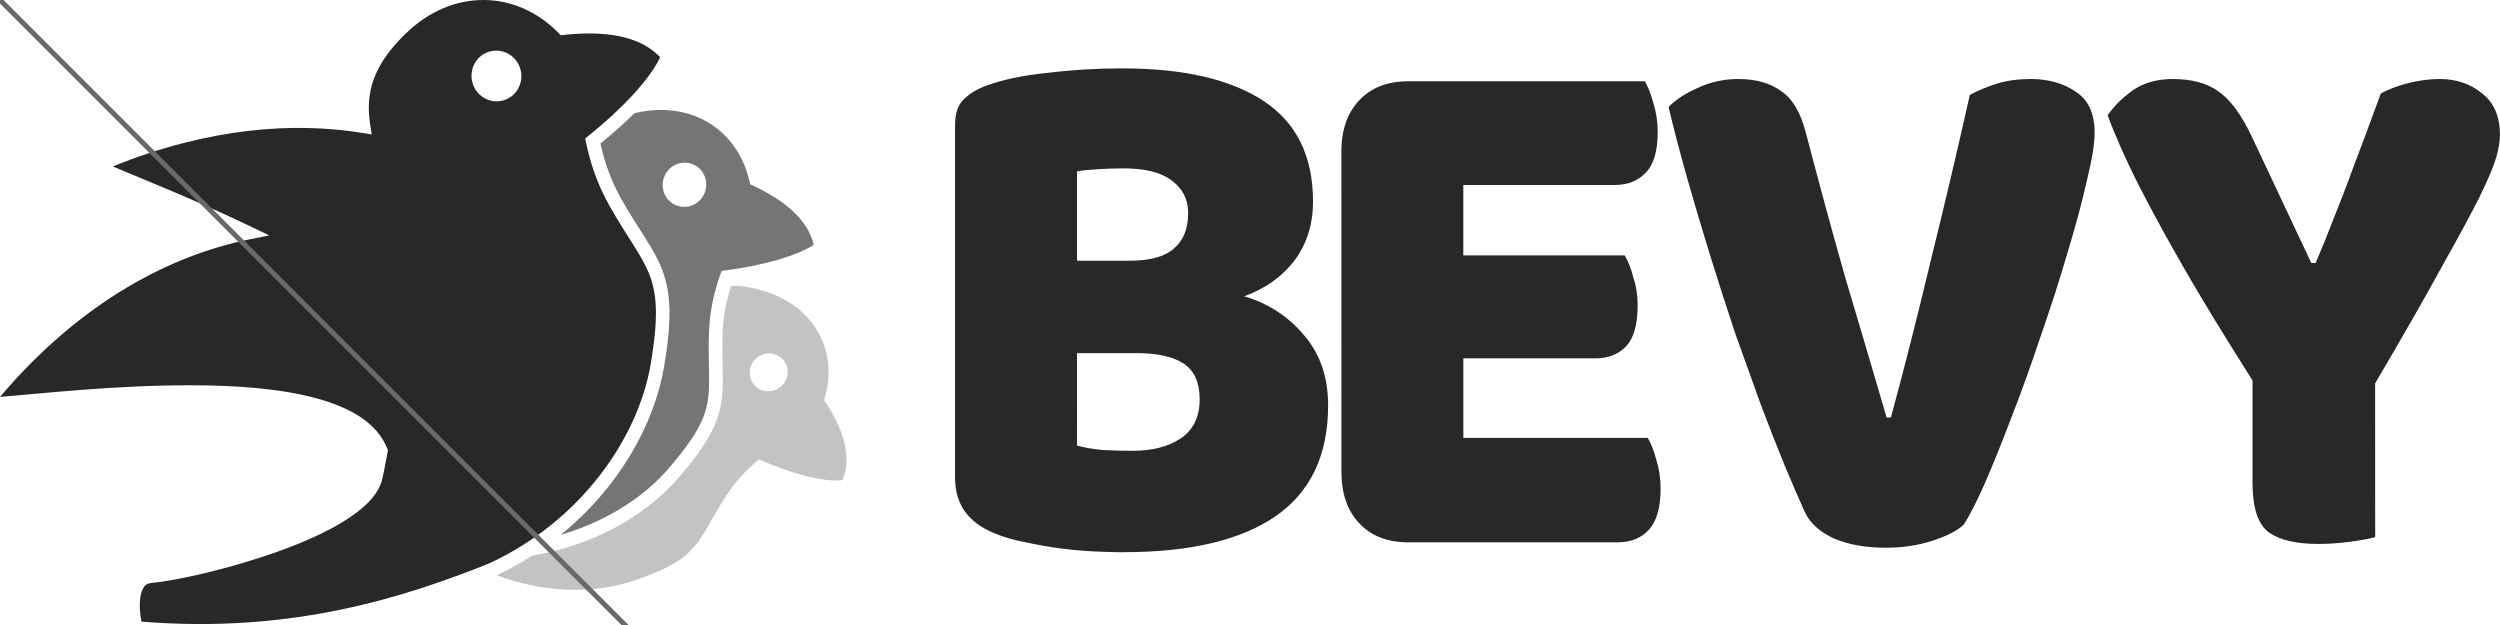
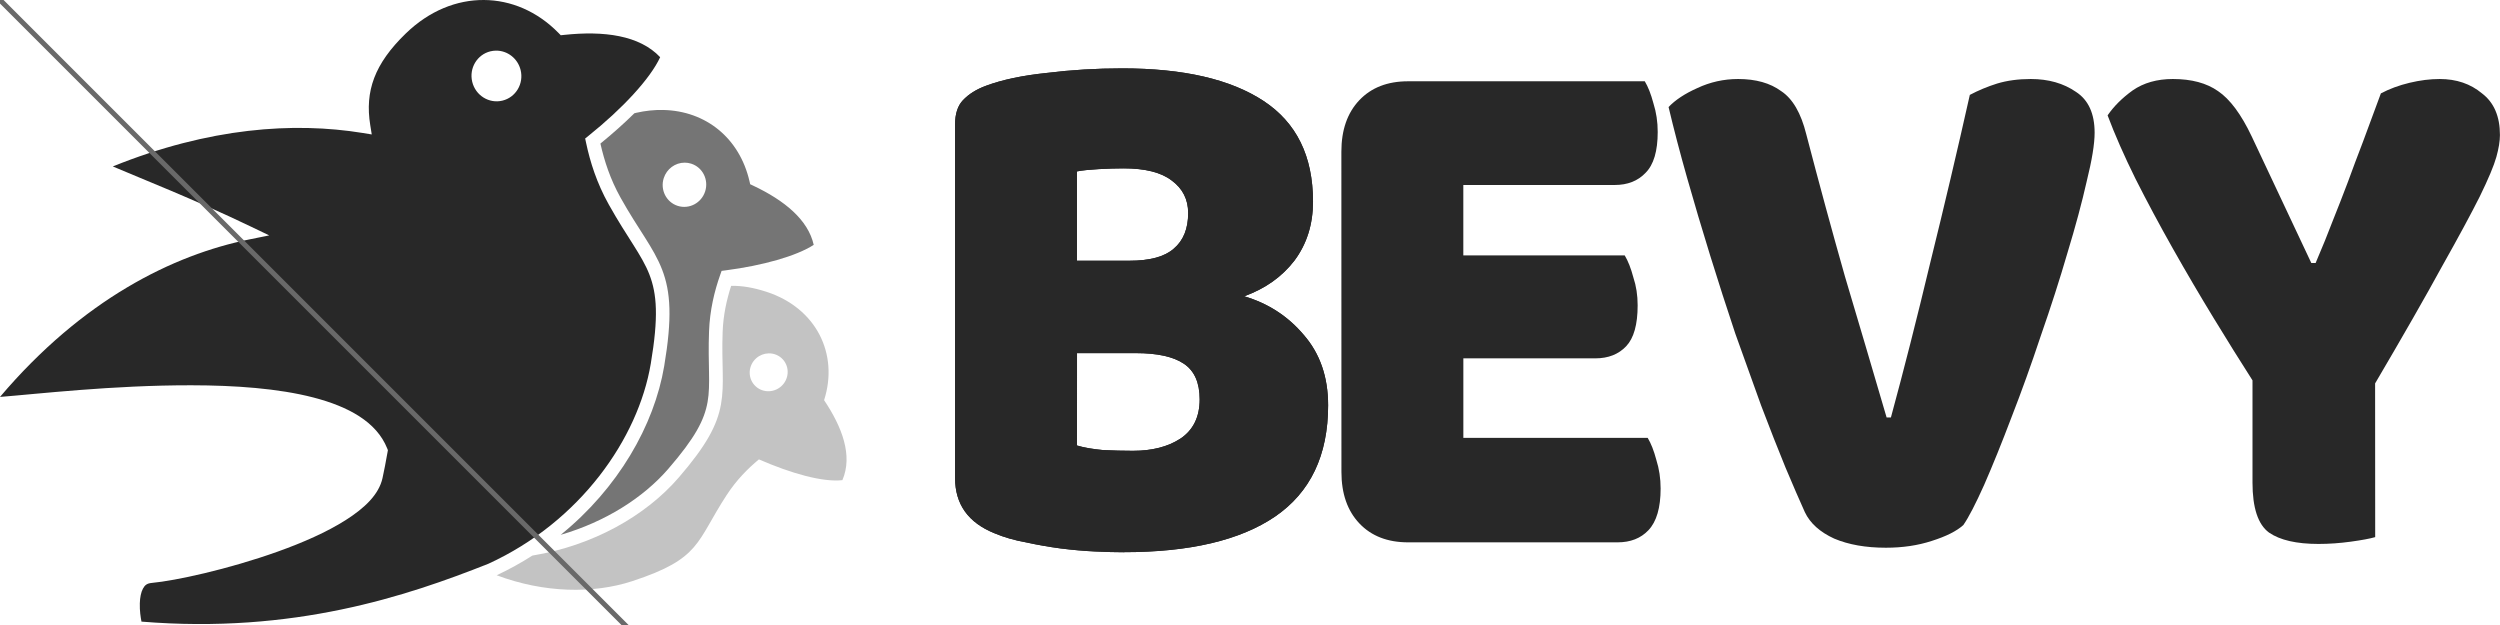
<svg xmlns="http://www.w3.org/2000/svg" id="svg1941" version="1.1" viewBox="0 0 93.706 23.391" height="23.391mm" width="93.706mm">
  <defs id="defs1935" />
  <g transform="translate(-15.83809,-109.1515)" id="layer1">
    <g style="opacity:1;fill:#757575;fill-opacity:1;stroke-width:0.756;stroke-miterlimit:4;stroke-dasharray:none" transform="matrix(0.6386771,0,0,0.6386771,-336.2912,-147.5184)" id="g1911-8-3-9-3">
      <g id="g1121-3-8-8-2-8-7-1-2-8-3-9-6" style="fill:#929292;fill-opacity:1" transform="matrix(-0.4042672,-0.1743825,-0.1743825,0.4042672,678.7761,389.8476)">
        <path transform="matrix(-0.551804,-0.2380231,-0.2380231,0.551804,1946.732,-620.612)" d="m 2246.031,2340.191 v 0 c -0.016,3e-4 -0.031,0 -0.047,0 -0.98,3.067 -1.739,6.4 -1.883,10.195 -0.271,7.126 0.453,11.464 -0.367,16.08 -0.82,4.616 -3.245,9.161 -9.414,16.287 -7.342,8.482 -18.979,15.045 -32.42,17.264 -2.502,1.597 -5.142,3.061 -7.92,4.363 10.462,3.938 21.402,4.153 30.076,1.307 15.279,-5.014 14.096,-8.616 20.943,-19.107 2.157,-3.305 4.647,-5.828 7.148,-7.9 7.125,3.107 14.143,5.101 18.516,4.607 2.351,-5.45 -0.057,-11.771 -4.059,-17.746 3.282,-10.196 -1.699,-20.406 -12.73,-24.016 -2.877,-0.942 -5.463,-1.384 -7.844,-1.338 z m 8.275,14.971 a 4.167,4.245 48.68 0 1 3.197,1.397 4.167,4.245 48.68 0 1 -0.438,5.934 4.167,4.245 48.68 0 1 -5.939,-0.326 4.167,4.245 48.68 0 1 0.438,-5.934 4.167,4.245 48.68 0 1 2.742,-1.07 z m -68.375,45.379 c 0.127,0.075 0.257,0.141 0.385,0.215 0.131,-0.049 0.264,-0.101 0.395,-0.15 -0.26,-0.023 -0.519,-0.039 -0.779,-0.064 z" style="fill:#c3c3c3;fill-opacity:1;stroke:none;stroke-width:0.56px;stroke-linecap:butt;stroke-linejoin:miter;stroke-opacity:1" id="path819-1-94-5-3-1-9-6-4-90-0-8-9-5-8-6-1" />
      </g>
    </g>
    <g style="opacity:1;fill:#282828;fill-opacity:1;stroke:none;stroke-width:0.756;stroke-miterlimit:4;stroke-dasharray:none;stroke-opacity:1" transform="matrix(-0.289957,0.2343288,0.2343288,0.289957,41.47955,36.94942)" id="g1051-1-2-0-8-6-0-8-1-5-6-9-6">
      <g style="opacity:1;fill:#282828;fill-opacity:1" transform="matrix(-0.3525408,0.2849059,0.2849059,0.3525408,477.11,-1021.767)" id="g3029-3">
        <path transform="translate(5.0092774e-5,-757.8763)" d="m 2191.146,2276.783 c -5.973,-0.035 -12.098,2.348 -17.361,7.459 -6.913,6.713 -9.06,12.755 -7.848,20.295 l 0.332,2.068 -2.066,-0.336 c -15.188,-2.461 -33.985,-1.218 -55.371,7.434 6.287,2.695 17.826,7.193 30.631,13.342 l 4.061,1.951 -4.414,0.894 c -16.909,3.427 -36.973,13.328 -55.299,34.934 8.198,-0.637 24.953,-2.609 42.428,-2.582 9.714,0.015 19.287,0.687 27.086,2.709 7.799,2.022 14.026,5.435 16.367,11.285 l 0.16,0.4 -0.076,0.424 c -0.384,2.183 -0.761,4.149 -1.117,5.76 -0.816,3.694 -4.01,6.682 -8.195,9.342 -4.186,2.66 -9.496,4.985 -15.014,6.961 -11.035,3.952 -22.78,6.477 -27.965,6.959 -1.102,0.102 -1.542,0.498 -1.967,1.27 -0.425,0.771 -0.659,1.982 -0.693,3.25 -0.046,1.693 0.181,3.104 0.367,4.062 33.749,2.767 58.847,-5.651 76.959,-12.838 20.351,-9.331 33.213,-27.758 36.006,-44.348 1.75,-10.395 1.375,-15.489 -0.312,-19.828 -1.687,-4.339 -4.922,-8.191 -9.025,-15.549 -2.637,-4.728 -4.108,-9.367 -5.02,-13.688 l -0.193,-0.91 0.727,-0.582 c 7.54,-6.045 13.681,-12.644 15.91,-17.449 -4.574,-4.865 -12.479,-5.893 -21.322,-4.947 l -0.727,0.076 -0.512,-0.521 c -4.713,-4.801 -10.562,-7.261 -16.535,-7.297 z m 2.648,11.232 a 5.629,5.524 76.403 0 1 5.502,4.322 5.629,5.524 76.403 0 1 -4.047,6.769 5.629,5.524 76.403 0 1 -6.693,-4.172 5.629,5.524 76.403 0 1 4.047,-6.769 5.629,5.524 76.403 0 1 1.191,-0.15 z" style="color:#000000;font-style:normal;font-variant:normal;font-weight:normal;font-stretch:normal;font-size:medium;line-height:normal;font-family:sans-serif;font-variant-ligatures:normal;font-variant-position:normal;font-variant-caps:normal;font-variant-numeric:normal;font-variant-alternates:normal;font-variant-east-asian:normal;font-feature-settings:normal;font-variation-settings:normal;text-indent:0;text-align:start;text-decoration:none;text-decoration-line:none;text-decoration-style:solid;text-decoration-color:#000000;letter-spacing:normal;word-spacing:normal;text-transform:none;writing-mode:lr-tb;direction:ltr;text-orientation:mixed;dominant-baseline:auto;baseline-shift:baseline;text-anchor:start;white-space:normal;shape-padding:0;shape-margin:0;inline-size:0;clip-rule:nonzero;display:inline;overflow:visible;visibility:visible;isolation:auto;mix-blend-mode:normal;color-interpolation:sRGB;color-interpolation-filters:linearRGB;solid-color:#000000;solid-opacity:1;vector-effect:none;fill:#282828;fill-opacity:1;fill-rule:nonzero;stroke:none;stroke-width:3.024;stroke-linecap:butt;stroke-linejoin:miter;stroke-miterlimit:4;stroke-dasharray:none;stroke-dashoffset:0;stroke-opacity:1;color-rendering:auto;image-rendering:auto;shape-rendering:auto;text-rendering:auto;enable-background:accumulate;stop-color:#000000;stop-opacity:1" id="path3031-2" />
      </g>
    </g>
    <g transform="matrix(-0.3225918,0.04314193,0.04314193,0.3225918,94.63531,65.32372)" id="g1051-1-1-8-8-4-9-4-0-4-6-4-7-6" style="opacity:1;fill:#353535;fill-opacity:1;stroke-width:0.756;stroke-miterlimit:4;stroke-dasharray:none">
      <g transform="translate(-20.24458,-6.120921)" id="g1129-5-9-8-0-7-2-7-3-8-61-1">
        <g transform="translate(61.54776,-5.672668)" id="g1344-1-3-9-3-8-8-8-3-5">
          <g style="fill:#757575;fill-opacity:1" id="g1121-7-7-2-3-3-7-4-5-8-2-5">
            <g style="opacity:1" transform="matrix(-0.514626,0.06882369,0.06882369,0.514626,1184.364,-811.9091)" id="g3006-4">
              <path transform="translate(1.2499985e-4,-757.8763)" d="m 2230.894,2301.174 c -1.911,-0.039 -3.912,0.162 -5.979,0.633 -0.139,0.032 -0.261,0.071 -0.398,0.104 -2.274,2.248 -4.813,4.505 -7.529,6.717 0.875,3.86 2.174,7.883 4.471,12.002 3.987,7.149 7.274,10.966 9.203,15.926 1.929,4.96 2.264,10.794 0.475,21.424 -2.218,13.178 -10.24,27.132 -22.959,37.434 9.872,-2.879 18.287,-8.191 23.858,-14.627 6.013,-6.946 8.019,-10.876 8.723,-14.836 0.704,-3.96 0.044,-8.3 0.324,-15.664 0.18,-4.745 1.191,-8.896 2.477,-12.545 l 0.309,-0.875 0.922,-0.121 c 8.228,-1.067 15.665,-3.167 19.51,-5.648 -1.235,-5.552 -6.481,-9.86 -13.428,-13.135 l -0.662,-0.312 -0.166,-0.713 c -2.203,-9.461 -9.591,-15.563 -19.148,-15.762 z m 4.783,11.686 a 4.823,4.914 17.729 0 1 1.447,0.225 4.823,4.914 17.729 0 1 3.098,6.148 4.823,4.914 17.729 0 1 -6.09,3.213 4.823,4.914 17.729 0 1 -3.098,-6.148 4.823,4.914 17.729 0 1 4.643,-3.438 z" style="color:#000000;font-style:normal;font-variant:normal;font-weight:normal;font-stretch:normal;font-size:medium;line-height:normal;font-family:sans-serif;font-variant-ligatures:normal;font-variant-position:normal;font-variant-caps:normal;font-variant-numeric:normal;font-variant-alternates:normal;font-variant-east-asian:normal;font-feature-settings:normal;font-variation-settings:normal;text-indent:0;text-align:start;text-decoration:none;text-decoration-line:none;text-decoration-style:solid;text-decoration-color:#000000;letter-spacing:normal;word-spacing:normal;text-transform:none;writing-mode:lr-tb;direction:ltr;text-orientation:mixed;dominant-baseline:auto;baseline-shift:baseline;text-anchor:start;white-space:normal;shape-padding:0;shape-margin:0;inline-size:0;clip-rule:nonzero;display:inline;overflow:visible;visibility:visible;isolation:auto;mix-blend-mode:normal;color-interpolation:sRGB;color-interpolation-filters:linearRGB;solid-color:#000000;solid-opacity:1;vector-effect:none;fill:#757575;fill-opacity:1;fill-rule:nonzero;stroke:none;stroke-width:3.024;stroke-linecap:butt;stroke-linejoin:miter;stroke-miterlimit:4;stroke-dasharray:none;stroke-dashoffset:0;stroke-opacity:1;color-rendering:auto;image-rendering:auto;shape-rendering:auto;text-rendering:auto;enable-background:accumulate;stop-color:#000000;stop-opacity:1" id="path3008-7" />
            </g>
          </g>
        </g>
      </g>
    </g>
    <g id="text1778-3-6-3-9-3-6-4-0-9-5" style="font-style:normal;font-weight:normal;font-size:10.301px;line-height:1.25;font-family:sans-serif;letter-spacing:0px;word-spacing:0px;opacity:1;fill:#282828;fill-opacity:1;stroke:none;stroke-width:0.258;stroke-miterlimit:4;stroke-dasharray:none" transform="matrix(1.091397,0,0,1.152116,-39.18187,-107.1797)" aria-label="BEVY">
      <path id="path1940-83-0-6-3-1-1-8-3-1-6" style="font-style:normal;font-variant:normal;font-weight:normal;font-stretch:normal;font-size:21.975px;font-family:'Baloo Bhaijaan';-inkscape-font-specification:'Baloo Bhaijaan, Normal';font-variant-ligatures:normal;font-variant-caps:normal;font-variant-numeric:normal;font-feature-settings:normal;text-align:start;writing-mode:lr-tb;text-anchor:start;fill:#282828;fill-opacity:1;stroke-width:0.289" d="m 87.4,202.262 q 0.345,0.099 0.887,0.148 0.542,0.025 1.035,0.025 0.985,0 1.626,-0.394 0.665,-0.419 0.665,-1.281 0,-0.813 -0.542,-1.158 -0.542,-0.345 -1.65,-0.345 h -2.02 z m 0,-6.011 h 1.798 q 1.059,0 1.527,-0.394 0.493,-0.394 0.493,-1.158 0,-0.665 -0.567,-1.059 -0.542,-0.394 -1.65,-0.394 -0.37,0 -0.862,0.025 -0.468,0.025 -0.739,0.074 z m 1.601,9.484 q -0.419,0 -0.985,-0.025 -0.567,-0.025 -1.182,-0.099 -0.591,-0.074 -1.182,-0.197 -0.591,-0.099 -1.084,-0.296 -1.355,-0.517 -1.355,-1.798 v -11.504 q 0,-0.517 0.271,-0.788 0.296,-0.296 0.788,-0.468 0.838,-0.296 2.094,-0.419 1.256,-0.148 2.587,-0.148 3.153,0 4.853,1.059 1.7,1.059 1.7,3.276 0,1.109 -0.64,1.921 -0.64,0.788 -1.724,1.158 1.232,0.345 2.045,1.256 0.838,0.911 0.838,2.291 0,2.439 -1.823,3.621 -1.798,1.158 -5.198,1.158 z" />
+       <path id="path1940-83-0-6-3-1-1-8-3-1-6" style="font-style:normal;font-variant:normal;font-weight:normal;font-stretch:normal;font-size:21.975px;font-family:'Baloo Bhaijaan';-inkscape-font-specification:'Baloo Bhaijaan, Normal';font-variant-ligatures:normal;font-variant-caps:normal;font-variant-numeric:normal;font-feature-settings:normal;text-align:start;writing-mode:lr-tb;text-anchor:start;fill:#282828;fill-opacity:1;stroke-width:0.289" d="m 87.4,202.262 q 0.345,0.099 0.887,0.148 0.542,0.025 1.035,0.025 0.985,0 1.626,-0.394 0.665,-0.419 0.665,-1.281 0,-0.813 -0.542,-1.158 -0.542,-0.345 -1.65,-0.345 h -2.02 z m 0,-6.011 h 1.798 q 1.059,0 1.527,-0.394 0.493,-0.394 0.493,-1.158 0,-0.665 -0.567,-1.059 -0.542,-0.394 -1.65,-0.394 -0.37,0 -0.862,0.025 -0.468,0.025 -0.739,0.074 z m 1.601,9.484 q -0.419,0 -0.985,-0.025 -0.567,-0.025 -1.182,-0.099 -0.591,-0.074 -1.182,-0.197 -0.591,-0.099 -1.084,-0.296 -1.355,-0.517 -1.355,-1.798 v -11.504 q 0,-0.517 0.271,-0.788 0.296,-0.296 0.788,-0.468 0.838,-0.296 2.094,-0.419 1.256,-0.148 2.587,-0.148 3.153,0 4.853,1.059 1.7,1.059 1.7,3.276 0,1.109 -0.64,1.921 -0.64,0.788 -1.724,1.158 1.232,0.345 2.045,1.256 0.838,0.911 0.838,2.291 0,2.439 -1.823,3.621 -1.798,1.158 -5.198,1.158 z" />
      <path id="path1942-3-4-06-1-4-5-1-0-0-9" style="font-style:normal;font-variant:normal;font-weight:normal;font-stretch:normal;font-size:21.975px;font-family:'Baloo Bhaijaan';-inkscape-font-specification:'Baloo Bhaijaan, Normal';font-variant-ligatures:normal;font-variant-caps:normal;font-variant-numeric:normal;font-feature-settings:normal;text-align:start;writing-mode:lr-tb;text-anchor:start;fill:#282828;fill-opacity:1;stroke-width:0.289" d="m 96.48,192.704 q 0,-1.059 0.616,-1.675 0.616,-0.616 1.675,-0.616 h 8.129 q 0.172,0.271 0.296,0.714 0.148,0.443 0.148,0.936 0,0.936 -0.419,1.33 -0.394,0.394 -1.059,0.394 h -5.198 v 2.291 h 5.543 q 0.172,0.271 0.296,0.714 0.148,0.419 0.148,0.911 0,0.936 -0.394,1.33 -0.394,0.394 -1.059,0.394 h -4.533 v 2.587 h 6.331 q 0.172,0.271 0.296,0.714 0.148,0.443 0.148,0.936 0,0.936 -0.419,1.355 -0.394,0.394 -1.059,0.394 h -7.193 q -1.059,0 -1.675,-0.616 -0.616,-0.616 -0.616,-1.675 z" />
      <path id="path1944-3-1-2-9-9-5-0-9-7-3" style="font-style:normal;font-variant:normal;font-weight:normal;font-stretch:normal;font-size:21.975px;font-family:'Baloo Bhaijaan';-inkscape-font-specification:'Baloo Bhaijaan, Normal';font-variant-ligatures:normal;font-variant-caps:normal;font-variant-numeric:normal;font-feature-settings:normal;text-align:start;writing-mode:lr-tb;text-anchor:start;fill:#282828;fill-opacity:1;stroke-width:0.289" d="m 117.842,204.849 q -0.345,0.296 -1.084,0.517 -0.714,0.222 -1.577,0.222 -1.035,0 -1.774,-0.296 -0.739,-0.32 -1.01,-0.862 -0.271,-0.567 -0.665,-1.453 -0.394,-0.911 -0.838,-2.02 -0.419,-1.109 -0.887,-2.34 -0.443,-1.256 -0.862,-2.537 -0.419,-1.281 -0.788,-2.513 -0.369,-1.232 -0.64,-2.316 0.345,-0.345 0.985,-0.616 0.665,-0.296 1.404,-0.296 0.911,0 1.478,0.394 0.591,0.369 0.862,1.404 0.665,2.414 1.33,4.631 0.69,2.192 1.429,4.582 h 0.148 q 0.665,-2.316 1.355,-5.05 0.714,-2.734 1.355,-5.444 0.443,-0.222 0.936,-0.369 0.517,-0.148 1.158,-0.148 0.911,0 1.552,0.419 0.64,0.394 0.64,1.33 0,0.542 -0.271,1.577 -0.246,1.035 -0.665,2.34 -0.394,1.281 -0.911,2.685 -0.493,1.404 -1.01,2.66 -0.493,1.232 -0.936,2.192 -0.443,0.936 -0.714,1.306 z" />
      <path id="path1946-80-0-6-4-2-4-3-2-5-7" style="font-style:normal;font-variant:normal;font-weight:normal;font-stretch:normal;font-size:21.975px;font-family:'Baloo Bhaijaan';-inkscape-font-specification:'Baloo Bhaijaan, Normal';font-variant-ligatures:normal;font-variant-caps:normal;font-variant-numeric:normal;font-feature-settings:normal;text-align:start;writing-mode:lr-tb;text-anchor:start;fill:#282828;fill-opacity:1;stroke-width:0.289" d="m 131.985,205.243 q -0.271,0.074 -0.838,0.148 -0.567,0.074 -1.109,0.074 -1.133,0 -1.7,-0.37 -0.567,-0.394 -0.567,-1.626 v -3.326 q -0.616,-0.911 -1.33,-2.02 -0.714,-1.109 -1.404,-2.266 -0.69,-1.158 -1.281,-2.266 -0.591,-1.133 -0.961,-2.069 0.32,-0.443 0.862,-0.813 0.567,-0.37 1.379,-0.37 0.961,0 1.552,0.394 0.616,0.394 1.158,1.478 l 2.045,4.114 h 0.148 q 0.345,-0.764 0.591,-1.379 0.271,-0.64 0.517,-1.256 0.246,-0.64 0.517,-1.306 0.271,-0.69 0.616,-1.577 0.443,-0.222 0.985,-0.345 0.542,-0.123 1.035,-0.123 0.862,0 1.453,0.468 0.616,0.443 0.616,1.355 0,0.296 -0.123,0.714 -0.123,0.419 -0.567,1.281 -0.443,0.838 -1.306,2.291 -0.838,1.453 -2.291,3.794 z" />
    </g>
  </g>
  <path d="M 0,0 2000,2000 L Z" stroke="dimgray" stroke-width="0.05mm" />
</svg>
